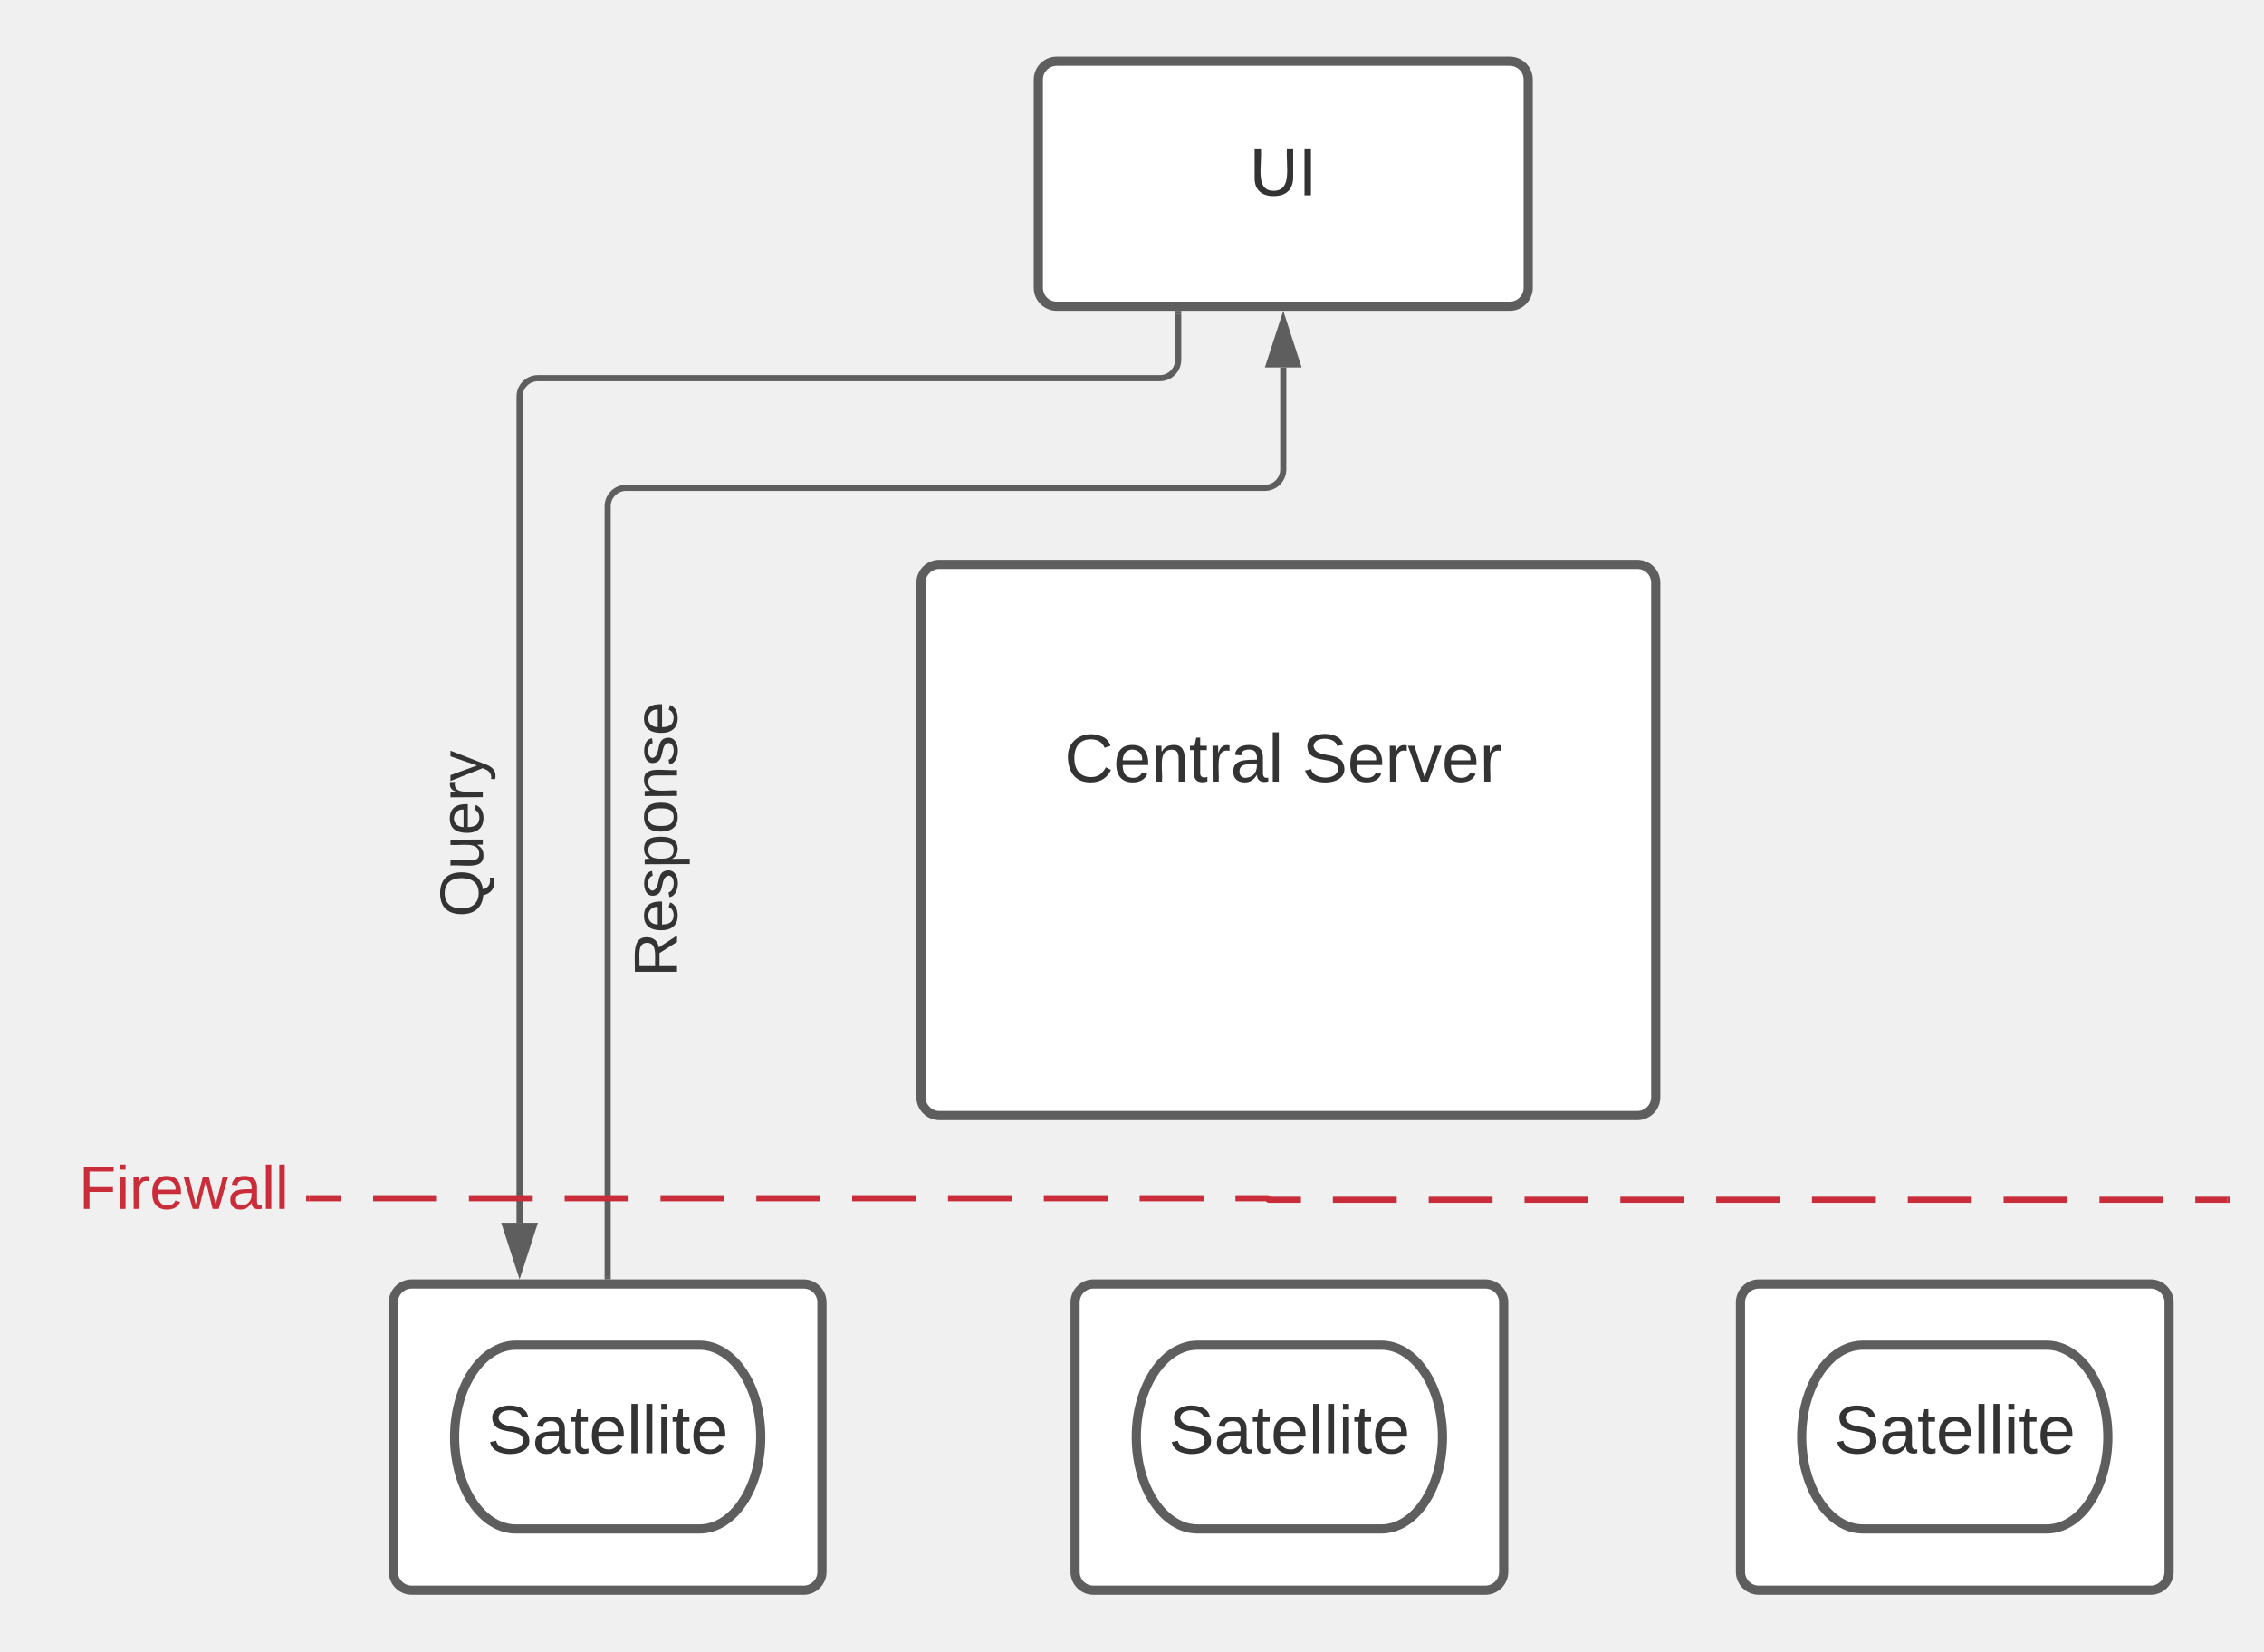
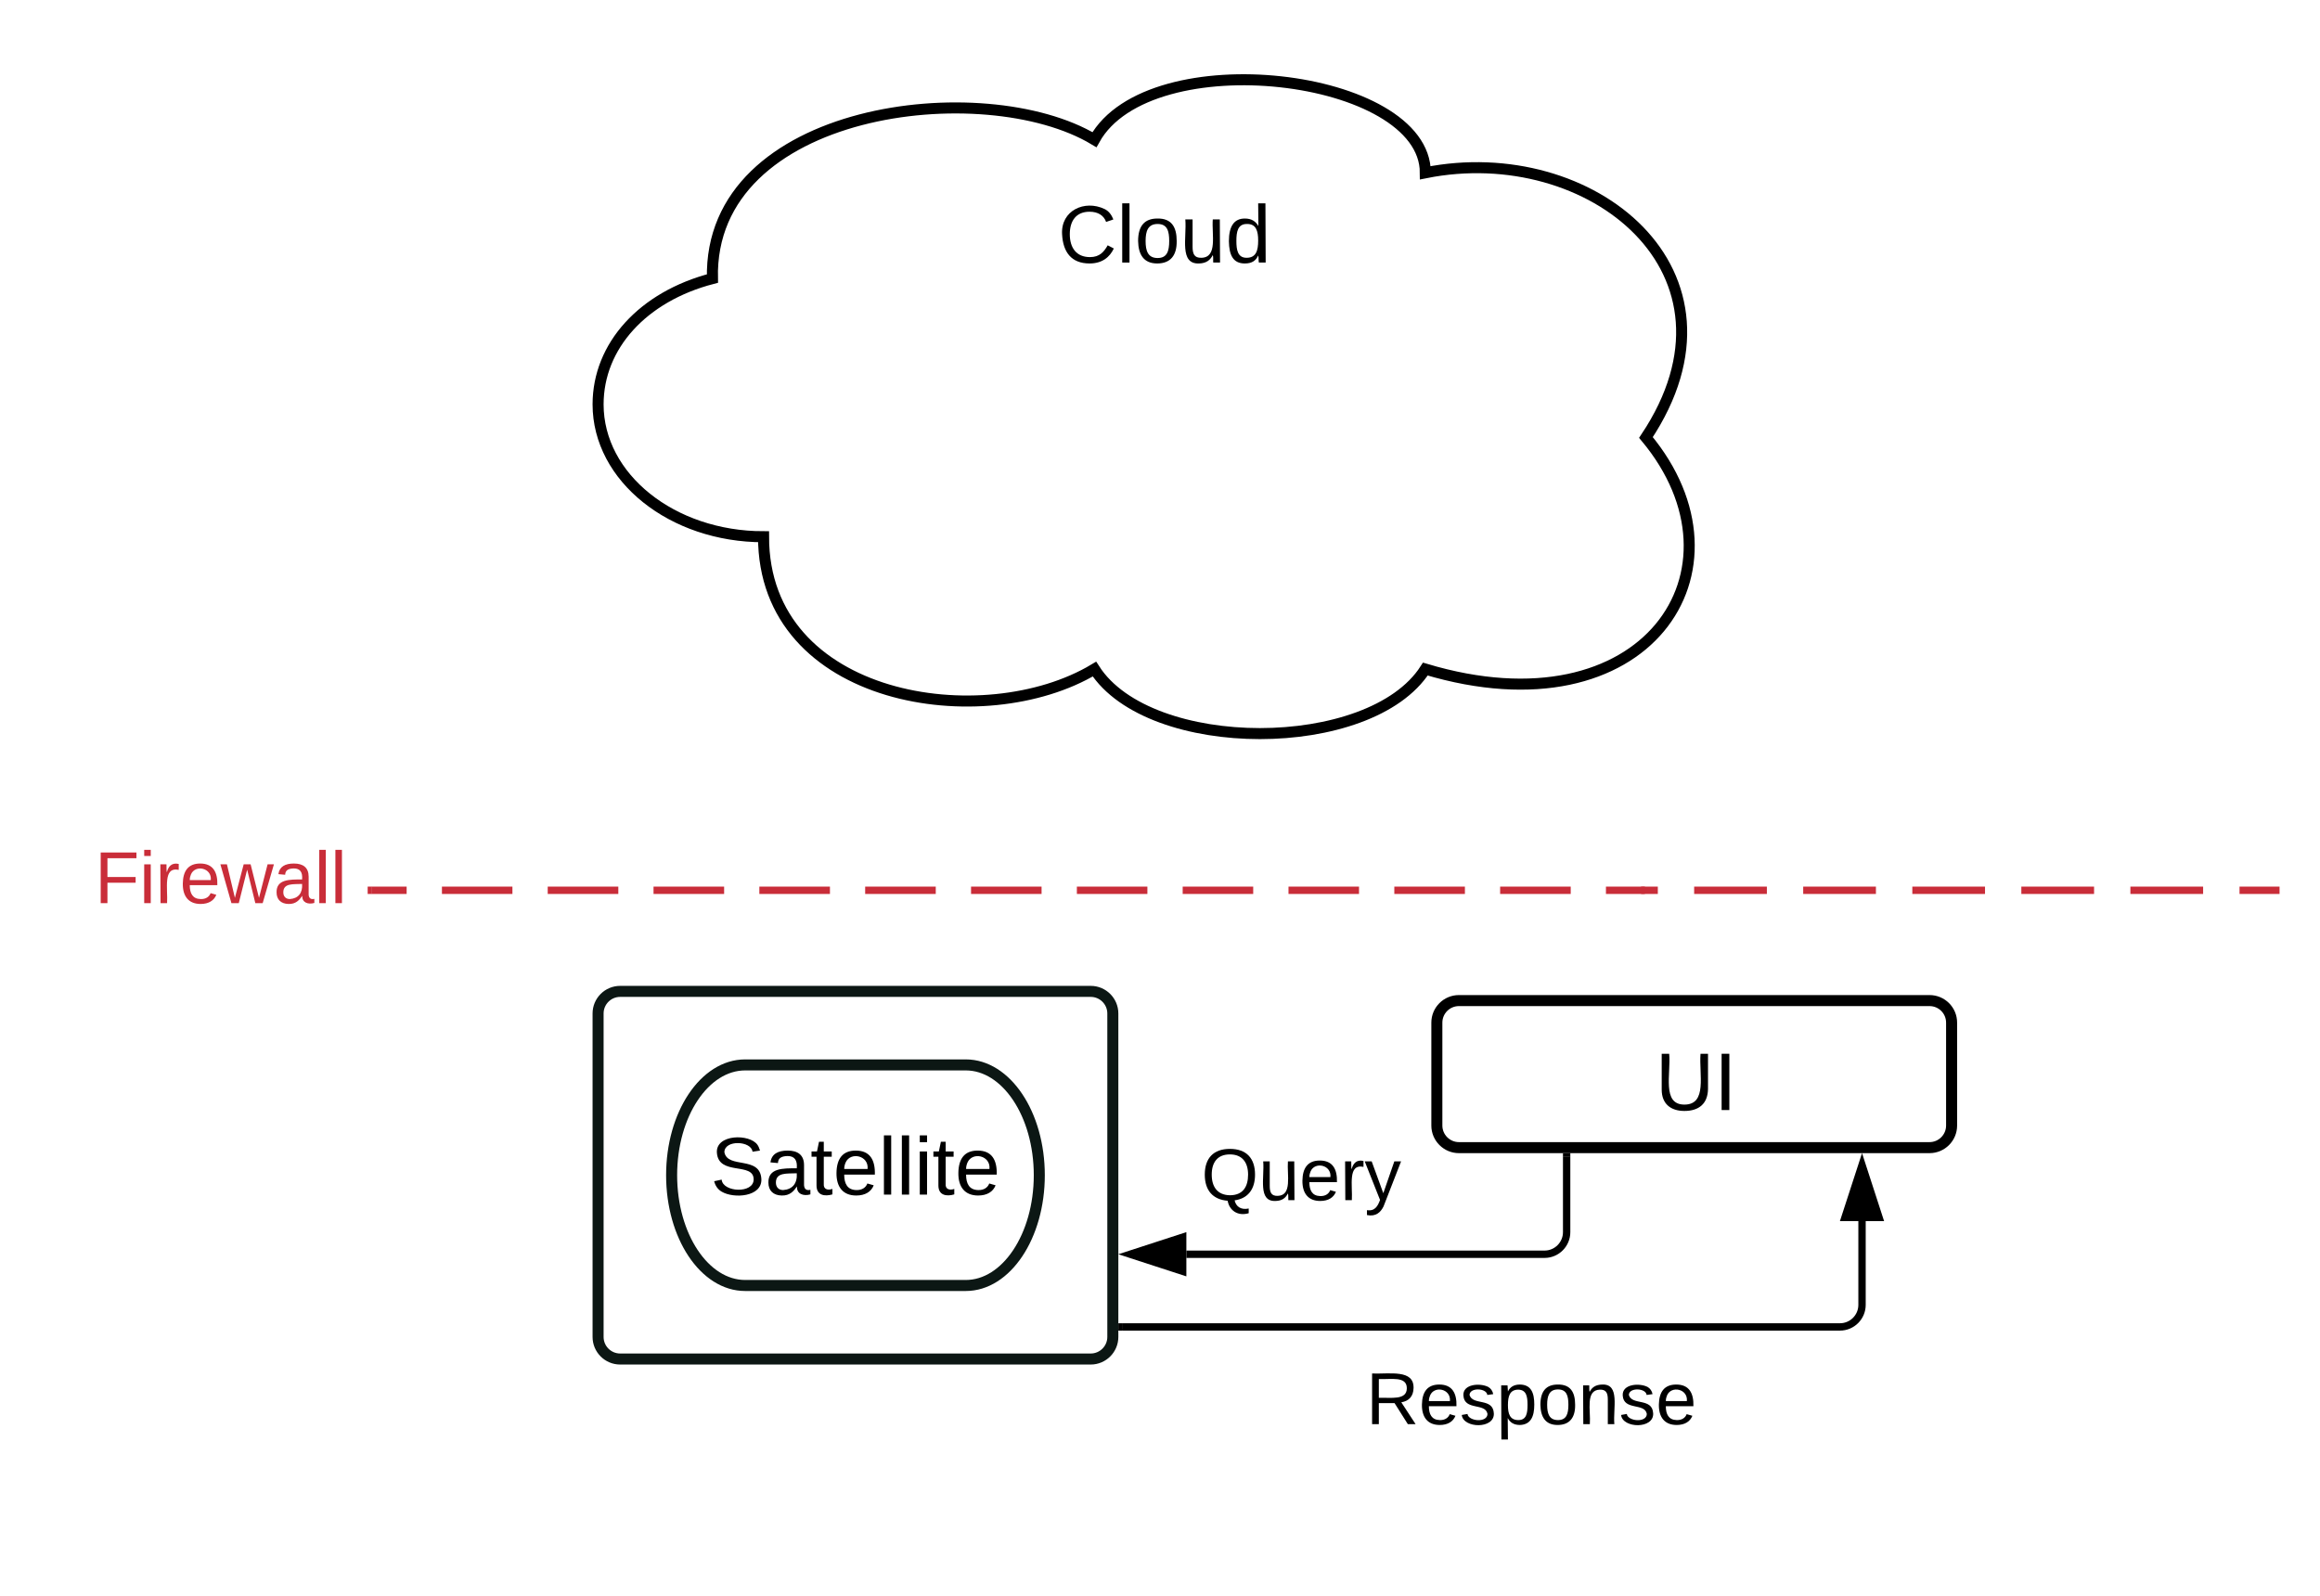
- <svg xmlns="http://www.w3.org/2000/svg" xmlns:ns1="lucid" xmlns:xlink="http://www.w3.org/1999/xlink" width="739.48" height="539.33">
-   <g transform="translate(-531.5226 -80.66667)" ns1:page-tab-id="0_0">
-     <path d="M660 506c0-3.3 2.7-6 6-6h128c3.3 0 6 2.7 6 6v88c0 3.3-2.7 6-6 6H666c-3.3 0-6-2.7-6-6zM832.33 271c0-3.32 2.7-6 6-6h228c3.32 0 6 2.68 6 6v168c0 3.3-2.68 6-6 6h-228c-3.3 0-6-2.7-6-6zM870.67 106.67c0-3.32 2.68-6 6-6h148c3.3 0 6 2.68 6 6v68c0 3.3-2.7 6-6 6h-148c-3.32 0-6-2.7-6-6z" stroke="#5e5e5e" stroke-width="3" fill="#fff" />
-     <use xlink:href="#a" transform="matrix(1,0,0,1,882.6667,112.6667) translate(56.91975 31.77778)" />
-     <path d="M674.2 406.47c-3.3 0-6-2.68-6-6V305.8c0-3.3 2.7-6 6-6h13.35c3.3 0 6 2.7 6 6v94.67c0 3.32-2.7 6-6 6z" stroke="#000" stroke-opacity="0" stroke-width="3" fill="#fff" fill-opacity="0" />
-     <use xlink:href="#b" transform="matrix(6.123233995736766e-17,-1,1,6.123233995736766e-17,673.2123,401.4742) translate(21.30556 16)" />
-     <path d="M736.1 409.73c-3.32 0-6-2.7-6-6v-97.46c0-3.32 2.68-6 6-6h22.1c3.3 0 6 2.68 6 6v97.46c0 3.3-2.7 6-6 6z" stroke="#000" stroke-opacity="0" stroke-width="3" fill="#fff" fill-opacity="0" />
-     <use xlink:href="#c" transform="matrix(6.123233995736766e-17,-1,1,6.123233995736766e-17,735.0919,404.7284) translate(5.027778 17.5625)" />
-     <path d="M830.67 306.67c0-3.32 2.68-6 6-6h228c3.3 0 6 2.68 6 6v48c0 3.3-2.7 6-6 6h-228c-3.32 0-6-2.7-6-6z" stroke="#000" stroke-opacity="0" stroke-width="3" fill="#fff" fill-opacity="0" />
-     <use xlink:href="#d" transform="matrix(1,0,0,1,835.6667,305.6667) translate(43.54938 30.27778)" />
-     <use xlink:href="#e" transform="matrix(1,0,0,1,835.6667,305.6667) translate(121.142 30.27778)" />
-     <path d="M760 520c11.05 0 20 13.43 20 30s-8.95 30-20 30h-60c-11.05 0-20-13.43-20-30s8.95-30 20-30z" stroke="#5e5e5e" stroke-width="3" fill="#fff" />
-     <use xlink:href="#f" transform="matrix(1,0,0,1,685,525) translate(5.58642 30.27778)" />
-     <path d="M882.67 506c0-3.3 2.68-6 6-6h128c3.3 0 6 2.7 6 6v88c0 3.3-2.7 6-6 6h-128c-3.32 0-6-2.7-6-6z" stroke="#5e5e5e" stroke-width="3" fill="#fff" />
-     <path d="M982.67 520c11.04 0 20 13.43 20 30s-8.96 30-20 30h-60c-11.05 0-20-13.43-20-30s8.95-30 20-30z" stroke="#5e5e5e" stroke-width="3" fill="#fff" />
-     <use xlink:href="#f" transform="matrix(1,0,0,1,907.6667,525) translate(5.58642 30.27778)" />
-     <path d="M1100 506c0-3.3 2.7-6 6-6h128c3.3 0 6 2.7 6 6v88c0 3.3-2.7 6-6 6h-128c-3.3 0-6-2.7-6-6z" stroke="#5e5e5e" stroke-width="3" fill="#fff" />
-     <path d="M1200 520c11.05 0 20 13.43 20 30s-8.95 30-20 30h-60c-11.05 0-20-13.43-20-30s8.95-30 20-30z" stroke="#5e5e5e" stroke-width="3" fill="#fff" />
-     <use xlink:href="#f" transform="matrix(1,0,0,1,1125,525) translate(5.58642 30.27778)" />
-     <path d="M916.35 183.17v15c0 3.3-2.7 6-6 6H707.23c-3.32 0-6 2.68-6 6V480" stroke="#5e5e5e" stroke-width="2" fill="none" />
-     <path d="M917.35 183.2h-2v-1.03h2z" fill="#5e5e5e" />
-     <path d="M701.23 495.26L696.6 481h9.26z" stroke="#5e5e5e" stroke-width="2" fill="#5e5e5e" />
-     <path d="M730 497.5V246c0-3.3 2.7-6 6-6h208.67c3.3 0 6-2.7 6-6v-33.33" stroke="#5e5e5e" stroke-width="2" fill="none" />
-     <path d="M731 498.5h-2v-1.03h2z" fill="#5e5e5e" />
-     <path d="M950.67 185.4l4.63 14.27h-9.27z" stroke="#5e5e5e" stroke-width="2" fill="#5e5e5e" />
-     <path d="M632.52 472h10.44m10.43 0h20.85m10.44 0h20.85m10.43 0h20.87m10.43 0h20.87m10.43 0h20.87m10.43 0h20.86m10.44 0h20.86m10.44 0h20.86m10.43 0h20.87m10.43 0h10.44l.2.06.06.18.08.18.18.08h10.43m10.43 0h20.87m10.43 0h20.87m10.43 0h20.86m10.44 0h20.86m10.44 0h20.86m10.43 0h20.87m10.43 0h20.87m10.43 0h20.87m10.43 0h20.86m10.44 0H1259" stroke="#c92d39" stroke-width="2" fill="none" />
-     <path d="M632.55 473h-1.03v-2h1.03z" fill="#c92d39" />
-     <path d="M1258.97 472.5h1.03" stroke="#c92d39" stroke-width="2" fill="none" />
-     <path d="M551.52 448c0-3.33 2.7-6 6-6h68c3.32 0 6 2.67 6 6v48c0 3.3-2.68 6-6 6h-68c-3.3 0-6-2.7-6-6z" stroke="#000" stroke-opacity="0" stroke-width="3" fill="#fff" fill-opacity="0" />
-     <use xlink:href="#g" transform="matrix(1,0,0,1,556.5226,446.9861) translate(0.7222222 28.5)" />
+ <svg xmlns="http://www.w3.org/2000/svg" xmlns:ns1="lucid" xmlns:xlink="http://www.w3.org/1999/xlink" width="631" height="433.89">
+   <g transform="translate(-640 -230.3333)" ns1:page-tab-id="0_0">
+     <path d="M0 0h1760v1360H0z" fill="#fff" />
+     <path d="M847.67 376.33c-24.86 0-45-16.1-45-36 0-15.9 12.18-29.32 31.1-34.23-1.1-46.77 73.9-55.77 103.9-37.77 15-27 90-18 90 9 45-9 90 27 60 72 30 36 0 81-60 63-15 23.4-75 23.4-90 0-30 18-90 9-90-36z" stroke="#000" stroke-width="3" fill-opacity="0" />
+     <path d="M802.67 506c0-3.3 2.68-6 6-6h128c3.3 0 6 2.7 6 6v88c0 3.3-2.7 6-6 6h-128c-3.32 0-6-2.7-6-6z" stroke="#0c1714" stroke-width="3" fill-opacity="0" />
+     <path d="M940.43 541.8c0-3.33 2.7-6 6-6h94.67c3.3 0 6 2.67 6 6v13.32c0 3.3-2.7 6-6 6h-94.67c-3.3 0-6-2.7-6-6z" stroke="#000" stroke-opacity="0" stroke-width="3" fill-opacity="0" />
+     <use xlink:href="#a" transform="matrix(1,0,0,1,945.4309,540.787) translate(21.30556 16)" />
+     <path d="M902.67 520c11.04 0 20 13.43 20 30s-8.96 30-20 30h-60c-11.05 0-20-13.43-20-30s8.95-30 20-30z" stroke="#0c1714" stroke-width="3" fill-opacity="0" />
+     <use xlink:href="#b" transform="matrix(1,0,0,1,827.6667,525) translate(5.58642 30.27778)" />
+     <path d="M1081 472.5h9.9m9.88 0h19.78m9.88 0h19.78m9.9 0h19.77m9.88 0h19.78m9.88 0h19.78m9.9 0h9.88M1081.03 472.5H1080M1258.97 472.5h1.03M741 472.5h9.6m9.6 0h19.17m9.6 0h19.2m9.58 0h19.2m9.58 0h19.2m9.58 0h19.2m9.6 0h19.18m9.6 0h19.18m9.6 0h19.18m9.6 0h19.18m9.6 0h19.2m9.58 0h19.2m9.58 0h9.6" stroke="#c92d39" stroke-width="2" fill="none" />
+     <path d="M741.03 473.5H740v-2h1.03z" fill="#c92d39" />
+     <path d="M1086.35 472.5h1.02" stroke="#c92d39" stroke-width="2" fill="none" />
+     <path d="M660 448.5c0-3.32 2.7-6 6-6h68c3.3 0 6 2.68 6 6v48c0 3.3-2.7 6-6 6h-68c-3.3 0-6-2.7-6-6z" stroke="#000" stroke-opacity="0" stroke-width="3" fill="#fff" fill-opacity="0" />
+     <use xlink:href="#c" transform="matrix(1,0,0,1,665,447.4984) translate(0.7222222 28.5)" />
+     <path d="M1030.8 508.5c0-3.32 2.7-6 6-6h128c3.32 0 6 2.68 6 6v28c0 3.3-2.68 6-6 6h-128c-3.3 0-6-2.7-6-6z" stroke="#000" stroke-width="3" fill="#fff" />
+     <use xlink:href="#d" transform="matrix(1,0,0,1,1042.807,514.4984) translate(47.41975 17.77778)" />
+     <path d="M836.7 272.47c0-3.3 2.7-6 6-6h228c3.32 0 6 2.7 6 6v48c0 3.32-2.68 6-6 6h-228c-3.3 0-6-2.68-6-6z" stroke="#000" stroke-opacity="0" stroke-width="3" fill="#fff" fill-opacity="0" />
+     <use xlink:href="#e" transform="matrix(1,0,0,1,841.7072,271.473) translate(86.04938 30.27778)" />
+     <path d="M1066.1 545v20.5c0 3.3-2.7 6-6 6h-97.43" stroke="#000" stroke-width="2" fill="none" />
+     <path d="M1067.1 545.02h-2V544h2z" />
+     <path d="M947.4 571.5l14.27-4.64v9.28z" stroke="#000" stroke-width="2" />
+     <path d="M945.17 591.27h195.27c3.3 0 6-2.68 6-6V562.5" stroke="#000" stroke-width="2" fill="none" />
+     <path d="M945.2 592.27h-1.03v-2h1.02z" />
+     <path d="M1146.44 547.23l4.63 14.27h-9.27z" stroke="#000" stroke-width="2" />
+     <path d="M936.5 590.22c0-3.3 2.68-6 6-6h228c3.3 0 6 2.7 6 6v48c0 3.3-2.7 6-6 6h-228c-3.32 0-6-2.7-6-6z" stroke="#000" stroke-opacity="0" stroke-width="3" fill="#fff" fill-opacity="0" />
+     <use xlink:href="#f" transform="matrix(1,0,0,1,941.4924,589.2195) translate(70.02778 28.5)" />
    <defs>
-       <path fill="#333" d="M232-93c-1 65-40 97-104 97C67 4 28-28 28-90v-158h33c8 89-33 224 67 224 102 0 64-133 71-224h33v155" id="h" />
-       <path fill="#333" d="M33 0v-248h34V0H33" id="i" />
+       <path d="M140-251c81 0 123 46 123 126C263-53 228-8 163 1c7 30 30 48 69 40v23c-55 16-95-15-103-61C56-3 17-48 17-125c0-80 42-126 123-126zm0 227c63 0 89-41 89-101s-29-99-89-99c-61 0-89 39-89 99S79-25 140-24" id="g" />
+       <path d="M84 4C-5 8 30-112 23-190h32v120c0 31 7 50 39 49 72-2 45-101 50-169h31l1 190h-30c-1-10 1-25-2-33-11 22-28 36-60 37" id="h" />
+       <path d="M100-194c63 0 86 42 84 106H49c0 40 14 67 53 68 26 1 43-12 49-29l28 8c-11 28-37 45-77 45C44 4 14-33 15-96c1-61 26-98 85-98zm52 81c6-60-76-77-97-28-3 7-6 17-6 28h103" id="i" />
+       <path d="M114-163C36-179 61-72 57 0H25l-1-190h30c1 12-1 29 2 39 6-27 23-49 58-41v29" id="j" />
+       <path d="M179-190L93 31C79 59 56 82 12 73V49c39 6 53-20 64-50L1-190h34L92-34l54-156h33" id="k" />
      <g id="a">
-         <use transform="matrix(0.0617284,0,0,0.0617284,0,0)" xlink:href="#h" />
-         <use transform="matrix(0.0617284,0,0,0.0617284,15.98765,0)" xlink:href="#i" />
+         <use transform="matrix(0.05555556,0,0,0.05555556,0,0)" xlink:href="#g" />
+         <use transform="matrix(0.05555556,0,0,0.05555556,15.55556,0)" xlink:href="#h" />
+         <use transform="matrix(0.05555556,0,0,0.05555556,26.66667,0)" xlink:href="#i" />
+         <use transform="matrix(0.05555556,0,0,0.05555556,37.77778,0)" xlink:href="#j" />
+         <use transform="matrix(0.05555556,0,0,0.05555556,44.38889,0)" xlink:href="#k" />
      </g>
-       <path fill="#333" d="M140-251c81 0 123 46 123 126C263-53 228-8 163 1c7 30 30 48 69 40v23c-55 16-95-15-103-61C56-3 17-48 17-125c0-80 42-126 123-126zm0 227c63 0 89-41 89-101s-29-99-89-99c-61 0-89 39-89 99S79-25 140-24" id="j" />
-       <path fill="#333" d="M84 4C-5 8 30-112 23-190h32v120c0 31 7 50 39 49 72-2 45-101 50-169h31l1 190h-30c-1-10 1-25-2-33-11 22-28 36-60 37" id="k" />
-       <path fill="#333" d="M100-194c63 0 86 42 84 106H49c0 40 14 67 53 68 26 1 43-12 49-29l28 8c-11 28-37 45-77 45C44 4 14-33 15-96c1-61 26-98 85-98zm52 81c6-60-76-77-97-28-3 7-6 17-6 28h103" id="l" />
-       <path fill="#333" d="M114-163C36-179 61-72 57 0H25l-1-190h30c1 12-1 29 2 39 6-27 23-49 58-41v29" id="m" />
-       <path fill="#333" d="M179-190L93 31C79 59 56 82 12 73V49c39 6 53-20 64-50L1-190h34L92-34l54-156h33" id="n" />
+       <path d="M185-189c-5-48-123-54-124 2 14 75 158 14 163 119 3 78-121 87-175 55-17-10-28-26-33-46l33-7c5 56 141 63 141-1 0-78-155-14-162-118-5-82 145-84 179-34 5 7 8 16 11 25" id="l" />
+       <path d="M141-36C126-15 110 5 73 4 37 3 15-17 15-53c-1-64 63-63 125-63 3-35-9-54-41-54-24 1-41 7-42 31l-33-3c5-37 33-52 76-52 45 0 72 20 72 64v82c-1 20 7 32 28 27v20c-31 9-61-2-59-35zM48-53c0 20 12 33 32 33 41-3 63-29 60-74-43 2-92-5-92 41" id="m" />
+       <path d="M59-47c-2 24 18 29 38 22v24C64 9 27 4 27-40v-127H5v-23h24l9-43h21v43h35v23H59v120" id="n" />
+       <path d="M24 0v-261h32V0H24" id="o" />
+       <path d="M24-231v-30h32v30H24zM24 0v-190h32V0H24" id="p" />
      <g id="b">
-         <use transform="matrix(0.05555556,0,0,0.05555556,0,0)" xlink:href="#j" />
-         <use transform="matrix(0.05555556,0,0,0.05555556,15.55556,0)" xlink:href="#k" />
-         <use transform="matrix(0.05555556,0,0,0.05555556,26.66667,0)" xlink:href="#l" />
-         <use transform="matrix(0.05555556,0,0,0.05555556,37.77778,0)" xlink:href="#m" />
-         <use transform="matrix(0.05555556,0,0,0.05555556,44.38889,0)" xlink:href="#n" />
+         <use transform="matrix(0.0617284,0,0,0.0617284,0,0)" xlink:href="#l" />
+         <use transform="matrix(0.0617284,0,0,0.0617284,14.81481,0)" xlink:href="#m" />
+         <use transform="matrix(0.0617284,0,0,0.0617284,27.16049,0)" xlink:href="#n" />
+         <use transform="matrix(0.0617284,0,0,0.0617284,33.33333,0)" xlink:href="#i" />
+         <use transform="matrix(0.0617284,0,0,0.0617284,45.67901,0)" xlink:href="#o" />
+         <use transform="matrix(0.0617284,0,0,0.0617284,50.55556,0)" xlink:href="#o" />
+         <use transform="matrix(0.0617284,0,0,0.0617284,55.4321,0)" xlink:href="#p" />
+         <use transform="matrix(0.0617284,0,0,0.0617284,60.30864,0)" xlink:href="#n" />
+         <use transform="matrix(0.0617284,0,0,0.0617284,66.48148,0)" xlink:href="#i" />
      </g>
-       <path fill="#333" d="M233-177c-1 41-23 64-60 70L243 0h-38l-65-103H63V0H30v-248c88 3 205-21 203 71zM63-129c60-2 137 13 137-47 0-61-80-42-137-45v92" id="o" />
-       <path fill="#333" d="M135-143c-3-34-86-38-87 0 15 53 115 12 119 90S17 21 10-45l28-5c4 36 97 45 98 0-10-56-113-15-118-90-4-57 82-63 122-42 12 7 21 19 24 35" id="p" />
-       <path fill="#333" d="M115-194c55 1 70 41 70 98S169 2 115 4C84 4 66-9 55-30l1 105H24l-1-265h31l2 30c10-21 28-34 59-34zm-8 174c40 0 45-34 45-75s-6-73-45-74c-42 0-51 32-51 76 0 43 10 73 51 73" id="q" />
-       <path fill="#333" d="M100-194c62-1 85 37 85 99 1 63-27 99-86 99S16-35 15-95c0-66 28-99 85-99zM99-20c44 1 53-31 53-75 0-43-8-75-51-75s-53 32-53 75 10 74 51 75" id="r" />
-       <path fill="#333" d="M117-194c89-4 53 116 60 194h-32v-121c0-31-8-49-39-48C34-167 62-67 57 0H25l-1-190h30c1 10-1 24 2 32 11-22 29-35 61-36" id="s" />
+       <path fill="#c92d39" d="M63-220v92h138v28H63V0H30v-248h175v28H63" id="q" />
+       <path fill="#c92d39" d="M24-231v-30h32v30H24zM24 0v-190h32V0H24" id="r" />
+       <path fill="#c92d39" d="M114-163C36-179 61-72 57 0H25l-1-190h30c1 12-1 29 2 39 6-27 23-49 58-41v29" id="s" />
+       <path fill="#c92d39" d="M100-194c63 0 86 42 84 106H49c0 40 14 67 53 68 26 1 43-12 49-29l28 8c-11 28-37 45-77 45C44 4 14-33 15-96c1-61 26-98 85-98zm52 81c6-60-76-77-97-28-3 7-6 17-6 28h103" id="t" />
+       <path fill="#c92d39" d="M206 0h-36l-40-164L89 0H53L-1-190h32L70-26l43-164h34l41 164 42-164h31" id="u" />
+       <path fill="#c92d39" d="M141-36C126-15 110 5 73 4 37 3 15-17 15-53c-1-64 63-63 125-63 3-35-9-54-41-54-24 1-41 7-42 31l-33-3c5-37 33-52 76-52 45 0 72 20 72 64v82c-1 20 7 32 28 27v20c-31 9-61-2-59-35zM48-53c0 20 12 33 32 33 41-3 63-29 60-74-43 2-92-5-92 41" id="v" />
+       <path fill="#c92d39" d="M24 0v-261h32V0H24" id="w" />
      <g id="c">
-         <use transform="matrix(0.05555556,0,0,0.05555556,0,0)" xlink:href="#o" />
-         <use transform="matrix(0.05555556,0,0,0.05555556,14.38889,0)" xlink:href="#l" />
-         <use transform="matrix(0.05555556,0,0,0.05555556,25.5,0)" xlink:href="#p" />
-         <use transform="matrix(0.05555556,0,0,0.05555556,35.5,0)" xlink:href="#q" />
-         <use transform="matrix(0.05555556,0,0,0.05555556,46.61111,0)" xlink:href="#r" />
-         <use transform="matrix(0.05555556,0,0,0.05555556,57.72222,0)" xlink:href="#s" />
-         <use transform="matrix(0.05555556,0,0,0.05555556,68.83333,0)" xlink:href="#p" />
-         <use transform="matrix(0.05555556,0,0,0.05555556,78.83333,0)" xlink:href="#l" />
+         <use transform="matrix(0.05555556,0,0,0.05555556,0,0)" xlink:href="#q" />
+         <use transform="matrix(0.05555556,0,0,0.05555556,12.16667,0)" xlink:href="#r" />
+         <use transform="matrix(0.05555556,0,0,0.05555556,16.55556,0)" xlink:href="#s" />
+         <use transform="matrix(0.05555556,0,0,0.05555556,23.16667,0)" xlink:href="#t" />
+         <use transform="matrix(0.05555556,0,0,0.05555556,34.27778,0)" xlink:href="#u" />
+         <use transform="matrix(0.05555556,0,0,0.05555556,48.66667,0)" xlink:href="#v" />
+         <use transform="matrix(0.05555556,0,0,0.05555556,59.77778,0)" xlink:href="#w" />
+         <use transform="matrix(0.05555556,0,0,0.05555556,64.16667,0)" xlink:href="#w" />
      </g>
-       <path fill="#333" d="M212-179c-10-28-35-45-73-45-59 0-87 40-87 99 0 60 29 101 89 101 43 0 62-24 78-52l27 14C228-24 195 4 139 4 59 4 22-46 18-125c-6-104 99-153 187-111 19 9 31 26 39 46" id="t" />
-       <path fill="#333" d="M59-47c-2 24 18 29 38 22v24C64 9 27 4 27-40v-127H5v-23h24l9-43h21v43h35v23H59v120" id="u" />
-       <path fill="#333" d="M141-36C126-15 110 5 73 4 37 3 15-17 15-53c-1-64 63-63 125-63 3-35-9-54-41-54-24 1-41 7-42 31l-33-3c5-37 33-52 76-52 45 0 72 20 72 64v82c-1 20 7 32 28 27v20c-31 9-61-2-59-35zM48-53c0 20 12 33 32 33 41-3 63-29 60-74-43 2-92-5-92 41" id="v" />
-       <path fill="#333" d="M24 0v-261h32V0H24" id="w" />
+       <path d="M232-93c-1 65-40 97-104 97C67 4 28-28 28-90v-158h33c8 89-33 224 67 224 102 0 64-133 71-224h33v155" id="x" />
+       <path d="M33 0v-248h34V0H33" id="y" />
      <g id="d">
-         <use transform="matrix(0.0617284,0,0,0.0617284,0,0)" xlink:href="#t" />
-         <use transform="matrix(0.0617284,0,0,0.0617284,15.98765,0)" xlink:href="#l" />
-         <use transform="matrix(0.0617284,0,0,0.0617284,28.33333,0)" xlink:href="#s" />
-         <use transform="matrix(0.0617284,0,0,0.0617284,40.67901,0)" xlink:href="#u" />
-         <use transform="matrix(0.0617284,0,0,0.0617284,46.85185,0)" xlink:href="#m" />
-         <use transform="matrix(0.0617284,0,0,0.0617284,54.19753,0)" xlink:href="#v" />
-         <use transform="matrix(0.0617284,0,0,0.0617284,66.54321,0)" xlink:href="#w" />
+         <use transform="matrix(0.0617284,0,0,0.0617284,0,0)" xlink:href="#x" />
+         <use transform="matrix(0.0617284,0,0,0.0617284,15.98765,0)" xlink:href="#y" />
      </g>
-       <path fill="#333" d="M185-189c-5-48-123-54-124 2 14 75 158 14 163 119 3 78-121 87-175 55-17-10-28-26-33-46l33-7c5 56 141 63 141-1 0-78-155-14-162-118-5-82 145-84 179-34 5 7 8 16 11 25" id="x" />
-       <path fill="#333" d="M108 0H70L1-190h34L89-25l56-165h34" id="y" />
+       <path d="M212-179c-10-28-35-45-73-45-59 0-87 40-87 99 0 60 29 101 89 101 43 0 62-24 78-52l27 14C228-24 195 4 139 4 59 4 22-46 18-125c-6-104 99-153 187-111 19 9 31 26 39 46" id="z" />
+       <path d="M100-194c62-1 85 37 85 99 1 63-27 99-86 99S16-35 15-95c0-66 28-99 85-99zM99-20c44 1 53-31 53-75 0-43-8-75-51-75s-53 32-53 75 10 74 51 75" id="A" />
+       <path d="M85-194c31 0 48 13 60 33l-1-100h32l1 261h-30c-2-10 0-23-3-31C134-8 116 4 85 4 32 4 16-35 15-94c0-66 23-100 70-100zm9 24c-40 0-46 34-46 75 0 40 6 74 45 74 42 0 51-32 51-76 0-42-9-74-50-73" id="B" />
      <g id="e">
-         <use transform="matrix(0.0617284,0,0,0.0617284,0,0)" xlink:href="#x" />
-         <use transform="matrix(0.0617284,0,0,0.0617284,14.81481,0)" xlink:href="#l" />
-         <use transform="matrix(0.0617284,0,0,0.0617284,27.16049,0)" xlink:href="#m" />
-         <use transform="matrix(0.0617284,0,0,0.0617284,34.50617,0)" xlink:href="#y" />
-         <use transform="matrix(0.0617284,0,0,0.0617284,45.61728,0)" xlink:href="#l" />
-         <use transform="matrix(0.0617284,0,0,0.0617284,57.96296,0)" xlink:href="#m" />
+         <use transform="matrix(0.0617284,0,0,0.0617284,0,0)" xlink:href="#z" />
+         <use transform="matrix(0.0617284,0,0,0.0617284,15.98765,0)" xlink:href="#o" />
+         <use transform="matrix(0.0617284,0,0,0.0617284,20.8642,0)" xlink:href="#A" />
+         <use transform="matrix(0.0617284,0,0,0.0617284,33.20988,0)" xlink:href="#h" />
+         <use transform="matrix(0.0617284,0,0,0.0617284,45.55556,0)" xlink:href="#B" />
      </g>
-       <path fill="#333" d="M24-231v-30h32v30H24zM24 0v-190h32V0H24" id="z" />
+       <path d="M233-177c-1 41-23 64-60 70L243 0h-38l-65-103H63V0H30v-248c88 3 205-21 203 71zM63-129c60-2 137 13 137-47 0-61-80-42-137-45v92" id="C" />
+       <path d="M135-143c-3-34-86-38-87 0 15 53 115 12 119 90S17 21 10-45l28-5c4 36 97 45 98 0-10-56-113-15-118-90-4-57 82-63 122-42 12 7 21 19 24 35" id="D" />
+       <path d="M115-194c55 1 70 41 70 98S169 2 115 4C84 4 66-9 55-30l1 105H24l-1-265h31l2 30c10-21 28-34 59-34zm-8 174c40 0 45-34 45-75s-6-73-45-74c-42 0-51 32-51 76 0 43 10 73 51 73" id="E" />
+       <path d="M117-194c89-4 53 116 60 194h-32v-121c0-31-8-49-39-48C34-167 62-67 57 0H25l-1-190h30c1 10-1 24 2 32 11-22 29-35 61-36" id="F" />
      <g id="f">
-         <use transform="matrix(0.0617284,0,0,0.0617284,0,0)" xlink:href="#x" />
-         <use transform="matrix(0.0617284,0,0,0.0617284,14.81481,0)" xlink:href="#v" />
-         <use transform="matrix(0.0617284,0,0,0.0617284,27.16049,0)" xlink:href="#u" />
-         <use transform="matrix(0.0617284,0,0,0.0617284,33.33333,0)" xlink:href="#l" />
-         <use transform="matrix(0.0617284,0,0,0.0617284,45.67901,0)" xlink:href="#w" />
-         <use transform="matrix(0.0617284,0,0,0.0617284,50.55556,0)" xlink:href="#w" />
-         <use transform="matrix(0.0617284,0,0,0.0617284,55.4321,0)" xlink:href="#z" />
-         <use transform="matrix(0.0617284,0,0,0.0617284,60.30864,0)" xlink:href="#u" />
-         <use transform="matrix(0.0617284,0,0,0.0617284,66.48148,0)" xlink:href="#l" />
-       </g>
-       <path fill="#c92d39" d="M63-220v92h138v28H63V0H30v-248h175v28H63" id="A" />
-       <path fill="#c92d39" d="M24-231v-30h32v30H24zM24 0v-190h32V0H24" id="B" />
-       <path fill="#c92d39" d="M114-163C36-179 61-72 57 0H25l-1-190h30c1 12-1 29 2 39 6-27 23-49 58-41v29" id="C" />
-       <path fill="#c92d39" d="M100-194c63 0 86 42 84 106H49c0 40 14 67 53 68 26 1 43-12 49-29l28 8c-11 28-37 45-77 45C44 4 14-33 15-96c1-61 26-98 85-98zm52 81c6-60-76-77-97-28-3 7-6 17-6 28h103" id="D" />
-       <path fill="#c92d39" d="M206 0h-36l-40-164L89 0H53L-1-190h32L70-26l43-164h34l41 164 42-164h31" id="E" />
-       <path fill="#c92d39" d="M141-36C126-15 110 5 73 4 37 3 15-17 15-53c-1-64 63-63 125-63 3-35-9-54-41-54-24 1-41 7-42 31l-33-3c5-37 33-52 76-52 45 0 72 20 72 64v82c-1 20 7 32 28 27v20c-31 9-61-2-59-35zM48-53c0 20 12 33 32 33 41-3 63-29 60-74-43 2-92-5-92 41" id="F" />
-       <path fill="#c92d39" d="M24 0v-261h32V0H24" id="G" />
-       <g id="g">
-         <use transform="matrix(0.05555556,0,0,0.05555556,0,0)" xlink:href="#A" />
-         <use transform="matrix(0.05555556,0,0,0.05555556,12.16667,0)" xlink:href="#B" />
-         <use transform="matrix(0.05555556,0,0,0.05555556,16.55556,0)" xlink:href="#C" />
-         <use transform="matrix(0.05555556,0,0,0.05555556,23.16667,0)" xlink:href="#D" />
-         <use transform="matrix(0.05555556,0,0,0.05555556,34.27778,0)" xlink:href="#E" />
-         <use transform="matrix(0.05555556,0,0,0.05555556,48.66667,0)" xlink:href="#F" />
-         <use transform="matrix(0.05555556,0,0,0.05555556,59.77778,0)" xlink:href="#G" />
-         <use transform="matrix(0.05555556,0,0,0.05555556,64.16667,0)" xlink:href="#G" />
+         <use transform="matrix(0.05555556,0,0,0.05555556,0,0)" xlink:href="#C" />
+         <use transform="matrix(0.05555556,0,0,0.05555556,14.38889,0)" xlink:href="#i" />
+         <use transform="matrix(0.05555556,0,0,0.05555556,25.5,0)" xlink:href="#D" />
+         <use transform="matrix(0.05555556,0,0,0.05555556,35.5,0)" xlink:href="#E" />
+         <use transform="matrix(0.05555556,0,0,0.05555556,46.61111,0)" xlink:href="#A" />
+         <use transform="matrix(0.05555556,0,0,0.05555556,57.72222,0)" xlink:href="#F" />
+         <use transform="matrix(0.05555556,0,0,0.05555556,68.83333,0)" xlink:href="#D" />
+         <use transform="matrix(0.05555556,0,0,0.05555556,78.83333,0)" xlink:href="#i" />
      </g>
    </defs>
  </g>
</svg>
